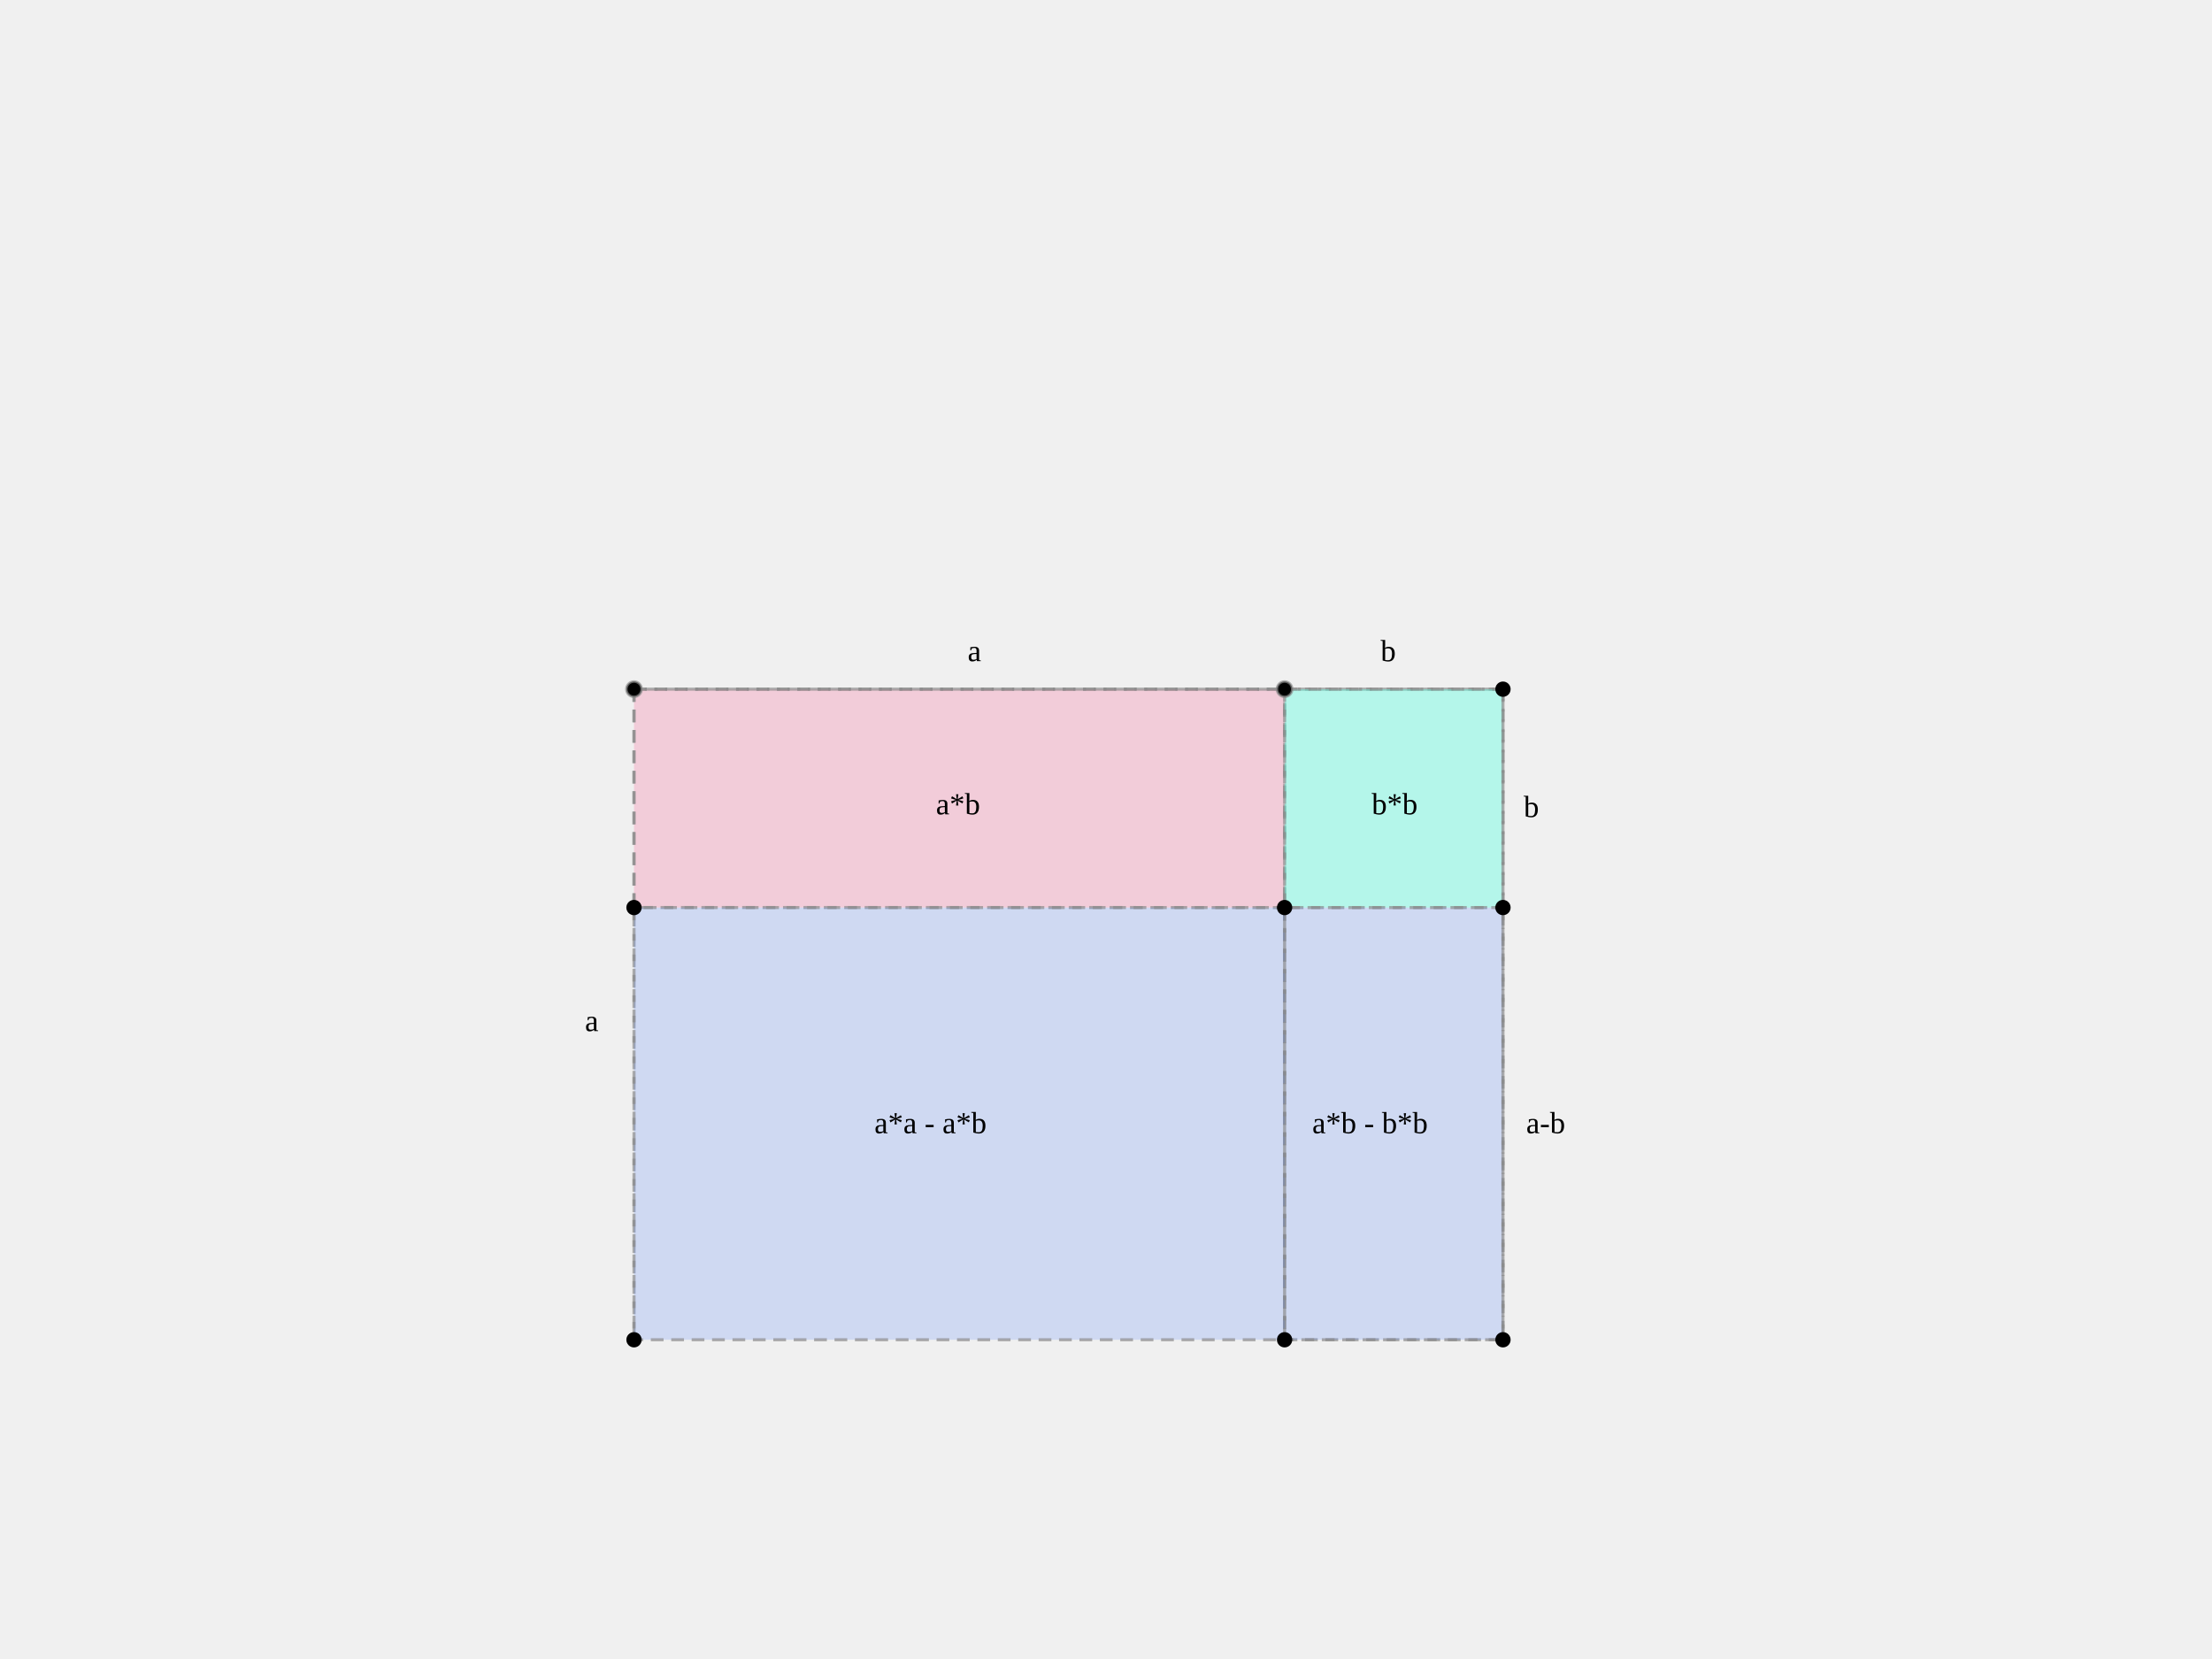
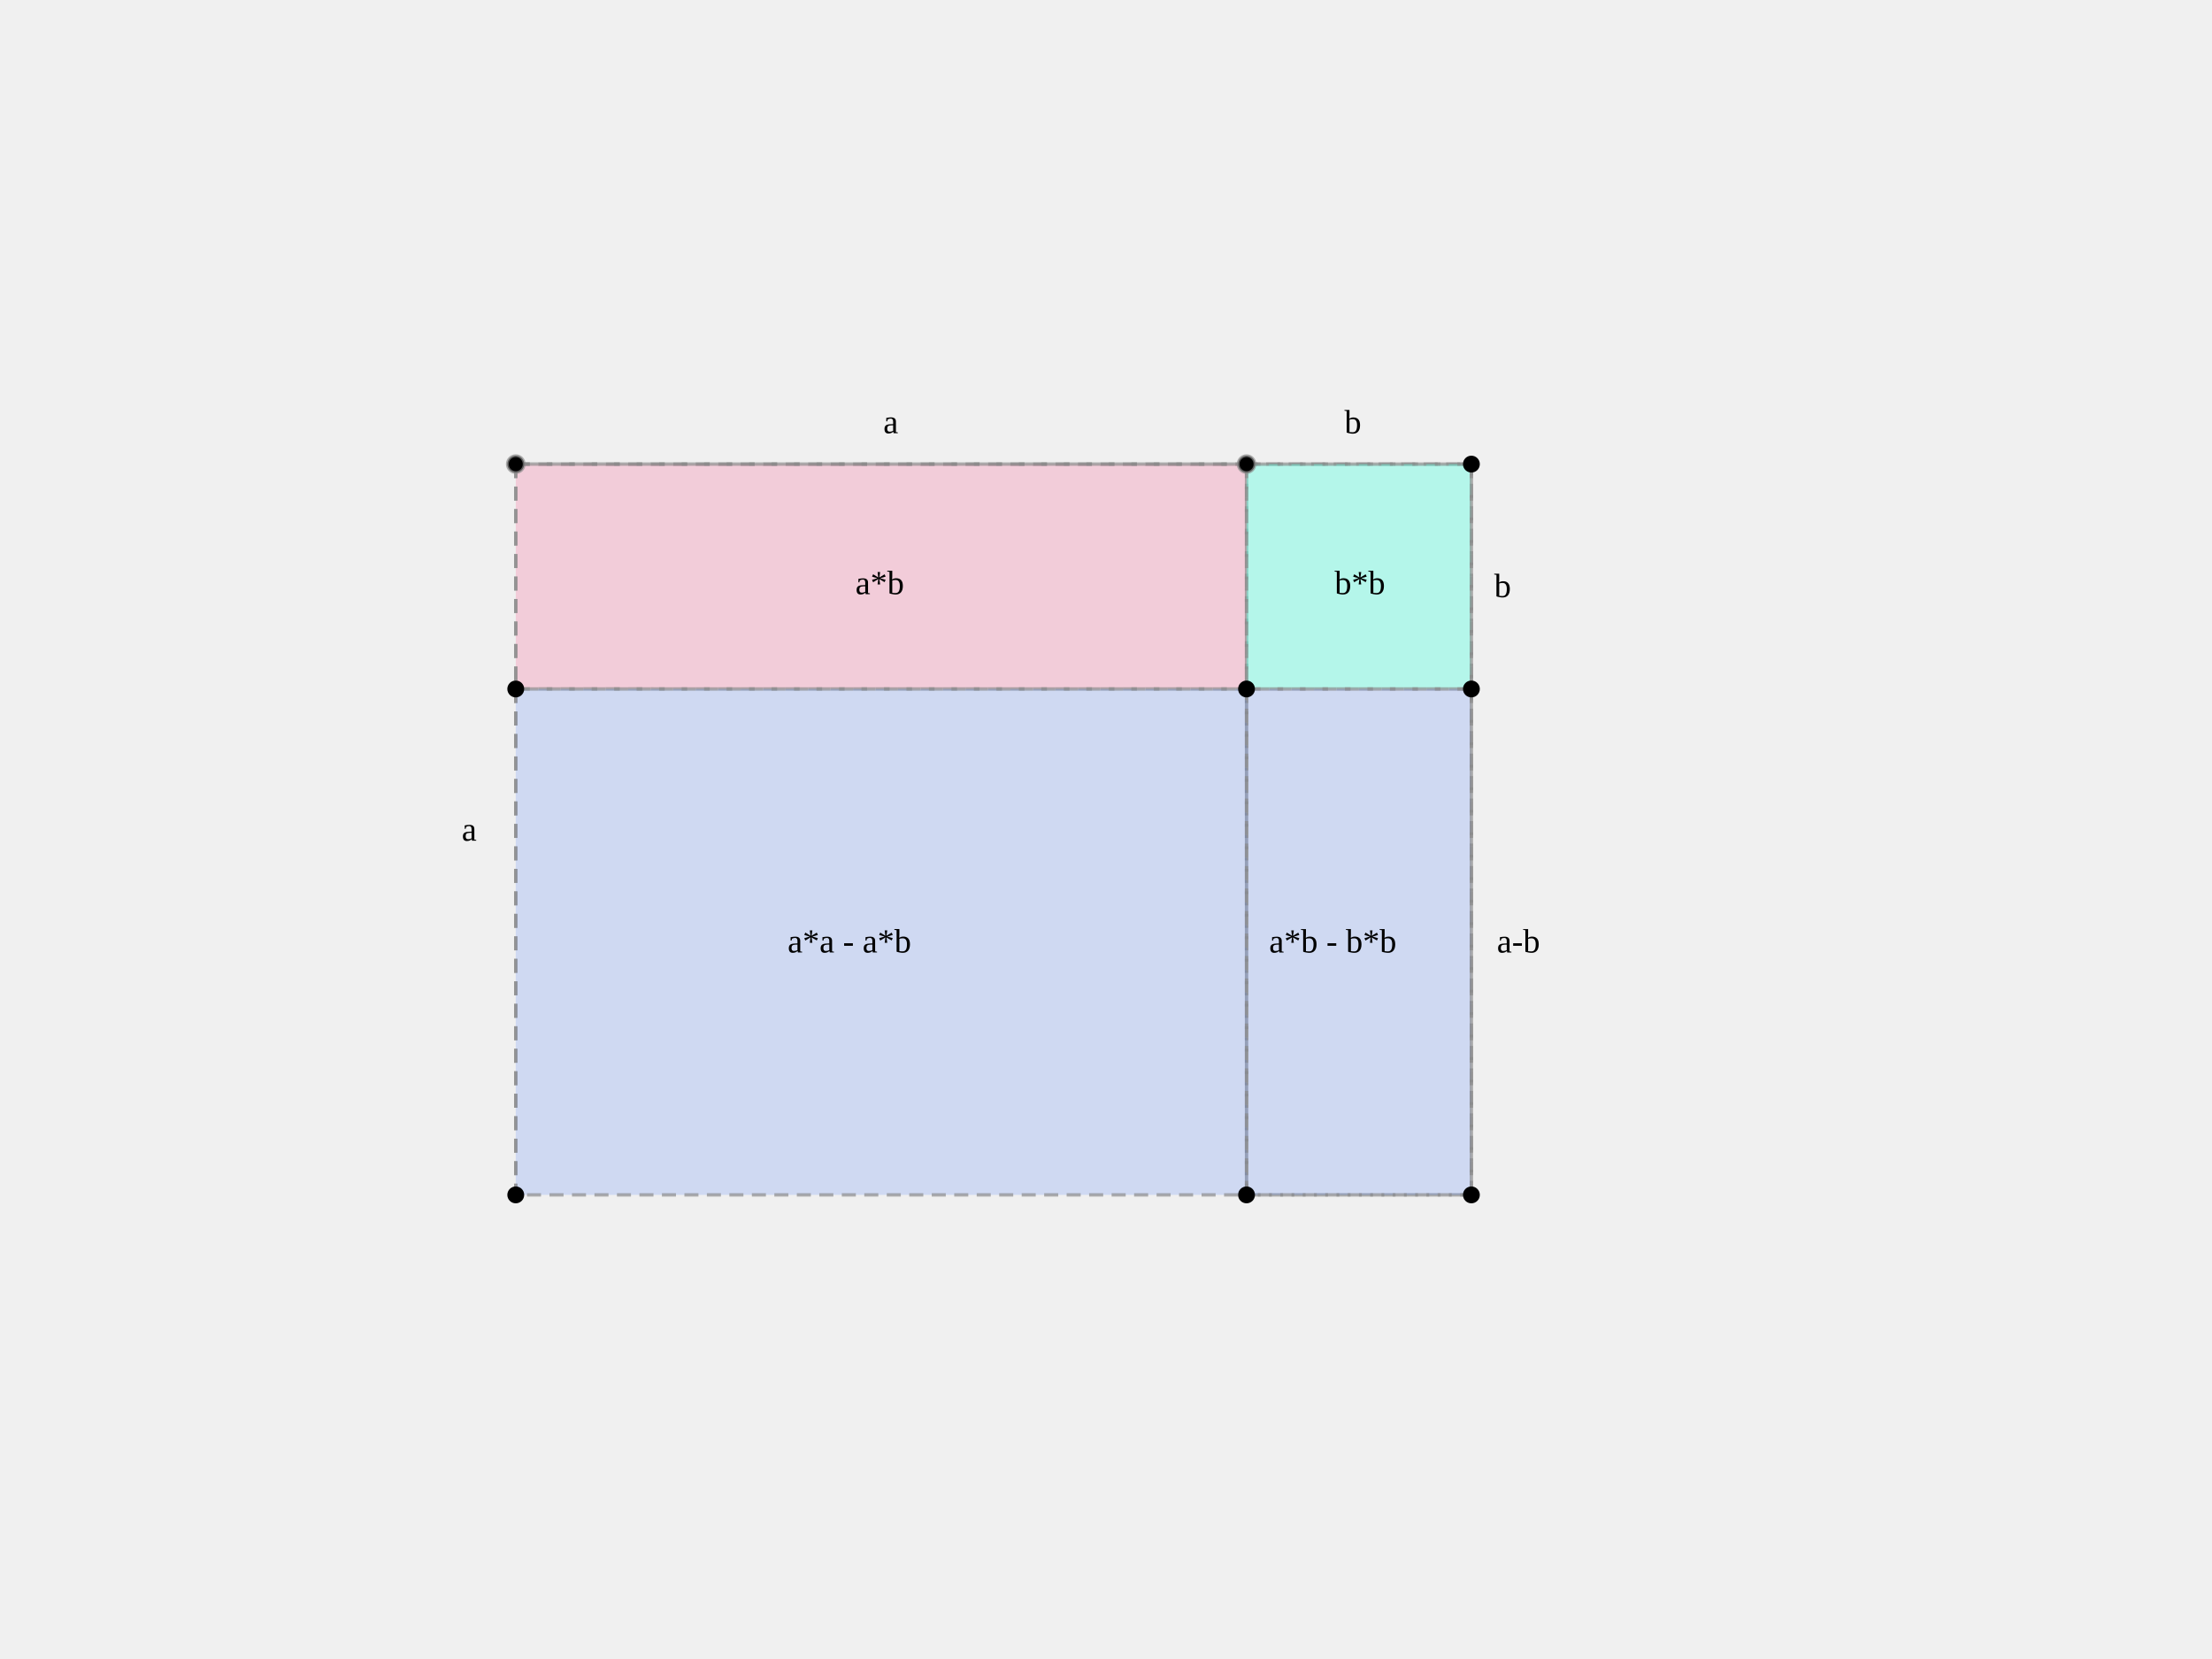
- <svg xmlns="http://www.w3.org/2000/svg" xmlns:html="http://www.w3.org/1999/xhtml" xmlns:ns1="https://svgjs.com/svgjs" version="1.1" width="867" height="650.25" viewBox="0 0 867 650.25">
-   <g transform="matrix(1,0,0,-1,433.5,325.125)">
-     <rect width="867" height="650.25" class="fsg-board" fill="#ffffff00" rx="8" ry="8" x="-433.5" y="-325.125" />
+ <svg xmlns="http://www.w3.org/2000/svg" xmlns:html="http://www.w3.org/1999/xhtml" xmlns:ns1="https://svgjs.com/svgjs" version="1.1" width="787" height="590.25" viewBox="0 0 787 590.25">
+   <g transform="matrix(1,0,0,-1,393.5,295.125)">
+     <rect width="787" height="590.25" class="fsg-board" fill="#ffffff00" rx="8" ry="8" x="-393.5" y="-295.125" />
    <rect width="0" height="0" class="ui-select-box" />
-     <line x1="-185" y1="55" x2="70" y2="55" class="edge dashed shape component" stroke="#888888aa" component_no="7" component_refs="5,6" />
-     <line x1="-185" y1="55" x2="70" y2="55" class="cover" of="7" fill="#ffffff00" />
-     <line x1="-455.416" y1="55" x2="433.5" y2="55" class="line dashed shape component hidden" stroke="#888888aa" component_no="9" component_refs="5,6" />
-     <line x1="-455.416" y1="55" x2="433.5" y2="55" class="cover" of="9" fill="#ffffff00" />
-     <circle r="255" cx="-185" cy="55" class="circle dashed shape component none hidden" fill="#ff0f6328" stroke="#888888aa" component_no="12" component_refs="5,6" />
-     <circle r="255" cx="-185" cy="55" class="cover" of="12" fill="#ffffff00" />
-     <line x1="-185" y1="-325.125" x2="-185" y2="1227.116" class="perp-line dashed shape component hidden" stroke="#888888aa" component_no="18" component_refs="5,17" />
-     <line x1="-185" y1="-325.125" x2="-185" y2="1227.116" class="cover" of="18" fill="#ffffff00" />
-     <polygon points="-185,55 -185,-30.592 70,-30.592 70,55" class="polygon dashed shape component" fill="#ff0f6328" stroke="#888888aa" component_no="31" component_refs="5,30,16,6" id="p1" transform="matrix(1,-0.00008561177,0.00008561177,1,-0.002140038,0.005992916)" label="a*b" />
-     <polygon points="-185,55 -185,-30.592 70,-30.592 70,55" class="cover" of="31" fill="#ffffff00" />
-     <line x1="-185" y1="55" x2="70" y2="55" class="edge dashed shape component" stroke="#888888aa" component_no="34" component_refs="5,6" label="a" />
-     <line x1="-185" y1="55" x2="70" y2="55" class="cover" of="34" fill="#ffffff00" />
-     <line x1="-185" y1="55" x2="-185" y2="-200" class="edge dashed shape component" stroke="#888888aa" component_no="37" component_refs="5,21" label="a" />
-     <line x1="-185" y1="55" x2="-185" y2="-200" class="cover" of="37" fill="#ffffff00" />
-     <circle r="3" cx="-185" cy="55" class="point component" stroke="#888888aa" component_no="5" />
-     <circle r="85.592" cx="70" cy="55" class="circle dashed shape component none hidden" fill="#ff0f6328" stroke="#888888aa" component_no="11" component_refs="6,10" />
-     <circle r="85.592" cx="70" cy="55" class="cover" of="11" fill="#ffffff00" />
-     <line x1="70" y1="-325.125" x2="70" y2="1227.116" class="perp-line dashed shape component hidden" stroke="#888888aa" component_no="14" component_refs="6,13" />
-     <line x1="70" y1="-325.125" x2="70" y2="1227.116" class="cover" of="14" fill="#ffffff00" />
-     <polygon points="70,-200 155.592,-200 155.592,55 70,55" class="polygon dashed shape component none" fill="#ff0f6328" stroke="#888888aa" component_no="33" component_refs="24,32,10,6" id="p2" />
-     <polygon points="70,-200 155.592,-200 155.592,55 70,55" class="cover" of="33" fill="#ffffff00" />
-     <line x1="70" y1="55" x2="155.592" y2="55" class="edge dashed shape component" stroke="#888888aa" component_no="35" component_refs="6,10" label="b" />
-     <line x1="70" y1="55" x2="155.592" y2="55" class="cover" of="35" fill="#ffffff00" />
-     <polygon points="70,55 70,-30.592 155.592,-30.592 155.592,55" class="polygon dashed shape component" fill="#57ffe063" stroke="#888888aa" component_no="36" component_refs="6,16,29,10" label="b*b" />
-     <polygon points="70,55 70,-30.592 155.592,-30.592 155.592,55" class="cover" of="36" fill="#ffffff00" />
-     <circle r="3" cx="70" cy="55" class="point component" stroke="#888888aa" component_no="6" id="anchor" />
-     <line x1="155.592" y1="-325.125" x2="155.592" y2="1227.116" class="perp-line dashed shape component hidden" stroke="#888888aa" component_no="26" component_refs="10,25" />
-     <line x1="155.592" y1="-325.125" x2="155.592" y2="1227.116" class="cover" of="26" fill="#ffffff00" />
-     <line x1="155.592" y1="55" x2="155.592" y2="-30.592" class="edge dashed shape component" stroke="#888888aa" component_no="38" component_refs="10,29" label="b" />
-     <line x1="155.592" y1="55" x2="155.592" y2="-30.592" class="cover" of="38" fill="#ffffff00" />
-     <circle r="3" cx="155.592" cy="55" class="pin-point component" component_no="10" component_refs="9" />
-     <circle r="3" cx="70" cy="75" class="perp-point component" component_no="13" component_refs="9,6" />
-     <line x1="-455.416" y1="-30.592" x2="433.5" y2="-30.592" class="perp-line dashed shape component hidden" stroke="#888888aa" component_no="28" component_refs="16,27" />
-     <line x1="-455.416" y1="-30.592" x2="433.5" y2="-30.592" class="cover" of="28" fill="#ffffff00" />
-     <polygon points="70,-30.592 70,-200 155.592,-200 155.592,-30.592" class="polygon dashed shape component" fill="#2164ff28" stroke="#888888aa" component_no="40" component_refs="16,24,32,29" label="a*b - b*b" />
-     <polygon points="70,-30.592 70,-200 155.592,-200 155.592,-30.592" class="cover" of="40" fill="#ffffff00" />
-     <polygon points="-185,-30.592 -185,-200 70,-200 70,-30.592" class="polygon dashed shape component" fill="#2164ff28" stroke="#888888aa" component_no="42" component_refs="30,21,24,16" label="a*a - a*b" />
-     <polygon points="-185,-30.592 -185,-200 70,-200 70,-30.592" class="cover" of="42" fill="#ffffff00" />
-     <circle r="3" cx="70" cy="-30.592" class="intersect-point component" index="1" component_no="16" component_refs="14,11" />
-     <circle r="3" cx="-185" cy="75" class="perp-point component" component_no="17" component_refs="9,5" />
-     <line x1="-455.416" y1="-200" x2="433.5" y2="-200" class="perp-line dashed shape component hidden" stroke="#888888aa" component_no="23" component_refs="21,22" />
-     <line x1="-455.416" y1="-200" x2="433.5" y2="-200" class="cover" of="23" fill="#ffffff00" />
-     <circle r="3" cx="-185" cy="-200" class="intersect-point component" index="1" component_no="21" component_refs="18,12" />
-     <circle r="3" cx="-205" cy="-200" class="perp-point component" component_no="22" component_refs="18,21" />
-     <circle r="3" cx="70" cy="-200" class="intersect-point component" index="0" component_no="24" component_refs="23,14" />
-     <circle r="3" cx="155.592" cy="75" class="perp-point component" component_no="25" component_refs="9,10" />
-     <circle r="3" cx="50" cy="-30.592" class="perp-point component" component_no="27" component_refs="14,16" />
-     <line x1="155.592" y1="-30.592" x2="155.592" y2="-200" class="edge dashed shape component" stroke="#888888aa" component_no="41" component_refs="29,32" label="a-b" />
-     <line x1="155.592" y1="-30.592" x2="155.592" y2="-200" class="cover" of="41" fill="#ffffff00" />
-     <circle r="3" cx="155.592" cy="-30.592" class="intersect-point component" index="0" component_no="29" component_refs="28,26" />
-     <circle r="3" cx="-185" cy="-30.592" class="intersect-point component" index="0" component_no="30" component_refs="28,18" />
-     <circle r="3" cx="155.592" cy="-200" class="intersect-point component" index="0" component_no="32" component_refs="26,23" />
-     <text class="label" offset_x="-9.156" offset_y="-4.859" of="31" transform="matrix(1,0,0,-1,0,0)" x="-66.656" y="-26.751" ns1:data="{&quot;leading&quot;:&quot;1.3&quot;}">
-       <tspan dy="20.8" x="-66.656" ns1:data="{&quot;leading&quot;:&quot;1.3&quot;,&quot;newLined&quot;:true}">a*b</tspan>
+     <line x1="-210" y1="130" x2="50" y2="130" class="edge dashed shape component" stroke="#888888aa" component_no="7" component_refs="5,6" />
+     <line x1="-210" y1="130" x2="50" y2="130" class="cover" of="7" fill="#ffffff00" />
+     <line x1="-495.044" y1="130" x2="433.5" y2="130" class="line dashed shape component hidden" stroke="#888888aa" component_no="9" component_refs="5,6" />
+     <line x1="-495.044" y1="130" x2="433.5" y2="130" class="cover" of="9" fill="#ffffff00" />
+     <circle r="260" cx="-210" cy="130" class="circle dashed shape component none hidden" fill="#ff0f6328" stroke="#888888aa" component_no="12" component_refs="5,6" />
+     <circle r="260" cx="-210" cy="130" class="cover" of="12" fill="#ffffff00" />
+     <line x1="-210" y1="-1112.144" x2="-210" y2="1227.116" class="perp-line dashed shape component hidden" stroke="#888888aa" component_no="18" component_refs="5,17" />
+     <line x1="-210" y1="-1112.144" x2="-210" y2="1227.116" class="cover" of="18" fill="#ffffff00" />
+     <polygon points="-210,130 -210,50 50,50 50,130" class="polygon dashed shape component" fill="#ff0f6328" stroke="#888888aa" component_no="31" component_refs="5,30,16,6" id="p1" transform="matrix(1,-0.00008561177,0.00008561177,1,-0.002140038,0.005992916)" label="a*b" />
+     <polygon points="-210,130 -210,50 50,50 50,130" class="cover" of="31" fill="#ffffff00" />
+     <line x1="-210" y1="130" x2="50" y2="130" class="edge dashed shape component" stroke="#888888aa" component_no="34" component_refs="5,6" label="a" />
+     <line x1="-210" y1="130" x2="50" y2="130" class="cover" of="34" fill="#ffffff00" />
+     <line x1="-210" y1="130" x2="-210" y2="-130" class="edge dashed shape component" stroke="#888888aa" component_no="37" component_refs="5,21" label="a" />
+     <line x1="-210" y1="130" x2="-210" y2="-130" class="cover" of="37" fill="#ffffff00" />
+     <circle r="3" cx="-210" cy="130" class="point component" stroke="#888888aa" component_no="5" />
+     <circle r="80" cx="50" cy="130" class="circle dashed shape component none hidden" fill="#ff0f6328" stroke="#888888aa" component_no="11" component_refs="6,10" />
+     <circle r="80" cx="50" cy="130" class="cover" of="11" fill="#ffffff00" />
+     <line x1="50" y1="-1112.144" x2="50" y2="1227.116" class="perp-line dashed shape component hidden" stroke="#888888aa" component_no="14" component_refs="6,13" />
+     <line x1="50" y1="-1112.144" x2="50" y2="1227.116" class="cover" of="14" fill="#ffffff00" />
+     <polygon points="50,-130 130,-130 130,130 50,130" class="polygon dashed shape component none" fill="#ff0f6328" stroke="#888888aa" component_no="33" component_refs="24,32,10,6" id="p2" />
+     <polygon points="50,-130 130,-130 130,130 50,130" class="cover" of="33" fill="#ffffff00" />
+     <line x1="50" y1="130" x2="130" y2="130" class="edge dashed shape component" stroke="#888888aa" component_no="35" component_refs="6,10" label="b" />
+     <line x1="50" y1="130" x2="130" y2="130" class="cover" of="35" fill="#ffffff00" />
+     <polygon points="50,130 50,50 130,50 130,130" class="polygon dashed shape component" fill="#57ffe063" stroke="#888888aa" component_no="36" component_refs="6,16,29,10" label="b*b" />
+     <polygon points="50,130 50,50 130,50 130,130" class="cover" of="36" fill="#ffffff00" />
+     <circle r="3" cx="50" cy="130" class="point component" stroke="#888888aa" component_no="6" id="anchor" />
+     <line x1="130" y1="-1112.144" x2="130" y2="1227.116" class="perp-line dashed shape component hidden" stroke="#888888aa" component_no="26" component_refs="10,25" />
+     <line x1="130" y1="-1112.144" x2="130" y2="1227.116" class="cover" of="26" fill="#ffffff00" />
+     <line x1="130" y1="130" x2="130" y2="50" class="edge dashed shape component" stroke="#888888aa" component_no="38" component_refs="10,29" label="b" />
+     <line x1="130" y1="130" x2="130" y2="50" class="cover" of="38" fill="#ffffff00" />
+     <circle r="3" cx="130" cy="130" class="pin-point component" component_no="10" component_refs="9" />
+     <circle r="3" cx="50" cy="150" class="perp-point component" component_no="13" component_refs="9,6" />
+     <line x1="-495.044" y1="50" x2="433.5" y2="50" class="perp-line dashed shape component hidden" stroke="#888888aa" component_no="28" component_refs="16,27" />
+     <line x1="-495.044" y1="50" x2="433.5" y2="50" class="cover" of="28" fill="#ffffff00" />
+     <polygon points="50,50 50,-130 130,-130 130,50" class="polygon dashed shape component" fill="#2164ff28" stroke="#888888aa" component_no="40" component_refs="16,24,32,29" label="a*b - b*b" />
+     <polygon points="50,50 50,-130 130,-130 130,50" class="cover" of="40" fill="#ffffff00" />
+     <polygon points="-210,50 -210,-130 50,-130 50,50" class="polygon dashed shape component" fill="#2164ff28" stroke="#888888aa" component_no="42" component_refs="30,21,24,16" label="a*a - a*b" />
+     <polygon points="-210,50 -210,-130 50,-130 50,50" class="cover" of="42" fill="#ffffff00" />
+     <circle r="3" cx="50" cy="50" class="intersect-point component" index="1" component_no="16" component_refs="14,11" />
+     <circle r="3" cx="-210" cy="150" class="perp-point component" component_no="17" component_refs="9,5" />
+     <line x1="-495.044" y1="-130" x2="433.5" y2="-130" class="perp-line dashed shape component hidden" stroke="#888888aa" component_no="23" component_refs="21,22" />
+     <line x1="-495.044" y1="-130" x2="433.5" y2="-130" class="cover" of="23" fill="#ffffff00" />
+     <circle r="3" cx="-210" cy="-130" class="intersect-point component" index="1" component_no="21" component_refs="18,12" />
+     <circle r="3" cx="-230" cy="-130" class="perp-point component" component_no="22" component_refs="18,21" />
+     <circle r="3" cx="50" cy="-130" class="intersect-point component" index="0" component_no="24" component_refs="23,14" />
+     <circle r="3" cx="130" cy="150" class="perp-point component" component_no="25" component_refs="9,10" />
+     <circle r="3" cx="30" cy="50" class="perp-point component" component_no="27" component_refs="14,16" />
+     <line x1="130" y1="50" x2="130" y2="-130" class="edge dashed shape component" stroke="#888888aa" component_no="41" component_refs="29,32" label="a-b" />
+     <line x1="130" y1="50" x2="130" y2="-130" class="cover" of="41" fill="#ffffff00" />
+     <circle r="3" cx="130" cy="50" class="intersect-point component" index="0" component_no="29" component_refs="28,26" />
+     <circle r="3" cx="-210" cy="50" class="intersect-point component" index="0" component_no="30" component_refs="28,18" />
+     <circle r="3" cx="130" cy="-130" class="intersect-point component" index="0" component_no="32" component_refs="26,23" />
+     <text class="label" offset_x="-9.156" offset_y="-4.859" of="31" transform="matrix(1,0,0,-1,0,0)" x="-89.154" y="-104.536" ns1:data="{&quot;leading&quot;:&quot;1.3&quot;}">
+       <tspan dy="20.8" x="-89.154" ns1:data="{&quot;leading&quot;:&quot;1.3&quot;,&quot;newLined&quot;:true}">a*b</tspan>
    </text>
-     <text class="label" offset_x="0.766" offset_y="-22.016" of="34" transform="matrix(1,0,0,-1,0,0)" x="-54.234" y="-86.789" ns1:data="{&quot;leading&quot;:&quot;1.3&quot;}">
-       <tspan dy="20.8" x="-54.234" ns1:data="{&quot;leading&quot;:&quot;1.3&quot;,&quot;newLined&quot;:true}">a</tspan>
+     <text class="label" offset_x="0.766" offset_y="-22.016" of="34" transform="matrix(1,0,0,-1,0,0)" x="-79.234" y="-161.805" ns1:data="{&quot;leading&quot;:&quot;1.3&quot;}">
+       <tspan dy="20.8" x="-79.234" ns1:data="{&quot;leading&quot;:&quot;1.3&quot;,&quot;newLined&quot;:true}">a</tspan>
    </text>
-     <text class="label" offset_x="-5.164" offset_y="-22.062" of="35" transform="matrix(1,0,0,-1,0,0)" x="107.633" y="-86.762" ns1:data="{&quot;leading&quot;:&quot;1.3&quot;}">
-       <tspan dy="20.8" x="107.633" ns1:data="{&quot;leading&quot;:&quot;1.3&quot;,&quot;newLined&quot;:true}">b</tspan>
+     <text class="label" offset_x="-5.164" offset_y="-22.062" of="35" transform="matrix(1,0,0,-1,0,0)" x="84.84" y="-161.744" ns1:data="{&quot;leading&quot;:&quot;1.3&quot;}">
+       <tspan dy="20.8" x="84.84" ns1:data="{&quot;leading&quot;:&quot;1.3&quot;,&quot;newLined&quot;:true}">b</tspan>
    </text>
-     <text class="label" offset_x="-8.671" offset_y="-4.859" of="36" transform="matrix(1,0,0,-1,0,0)" x="104.14" y="-26.759" ns1:data="{&quot;leading&quot;:&quot;1.3&quot;}">
-       <tspan dy="20.8" x="104.14" ns1:data="{&quot;leading&quot;:&quot;1.3&quot;,&quot;newLined&quot;:true}">b*b</tspan>
+     <text class="label" offset_x="-8.671" offset_y="-4.859" of="36" transform="matrix(1,0,0,-1,0,0)" x="81.337" y="-104.538" ns1:data="{&quot;leading&quot;:&quot;1.3&quot;}">
+       <tspan dy="20.8" x="81.337" ns1:data="{&quot;leading&quot;:&quot;1.3&quot;,&quot;newLined&quot;:true}">b*b</tspan>
    </text>
-     <text class="label" offset_x="-19.234" offset_y="-7.031" of="37" transform="matrix(1,0,0,-1,0,0)" x="-204.232" y="58.205" ns1:data="{&quot;leading&quot;:&quot;1.3&quot;}">
-       <tspan dy="20.8" x="-204.232" ns1:data="{&quot;leading&quot;:&quot;1.3&quot;,&quot;newLined&quot;:true}">a</tspan>
+     <text class="label" offset_x="-19.234" offset_y="-7.031" of="37" transform="matrix(1,0,0,-1,0,0)" x="-229.221" y="-16.826" ns1:data="{&quot;leading&quot;:&quot;1.3&quot;}">
+       <tspan dy="20.8" x="-229.221" ns1:data="{&quot;leading&quot;:&quot;1.3&quot;,&quot;newLined&quot;:true}">a</tspan>
    </text>
-     <text class="label" offset_x="8.11" offset_y="-3.789" of="38" transform="matrix(1,0,0,-1,0,0)" x="163.715" y="-25.693" ns1:data="{&quot;leading&quot;:&quot;1.3&quot;}">
-       <tspan dy="20.8" x="163.715" ns1:data="{&quot;leading&quot;:&quot;1.3&quot;,&quot;newLined&quot;:true}">b</tspan>
+     <text class="label" offset_x="8.11" offset_y="-3.789" of="38" transform="matrix(1,0,0,-1,0,0)" x="138.12" y="-103.475" ns1:data="{&quot;leading&quot;:&quot;1.3&quot;}">
+       <tspan dy="20.8" x="138.12" ns1:data="{&quot;leading&quot;:&quot;1.3&quot;,&quot;newLined&quot;:true}">b</tspan>
    </text>
-     <text class="label" offset_x="-31.984" offset_y="-7.359" of="40" transform="matrix(1,0,0,-1,0,0)" x="80.826" y="98.255" ns1:data="{&quot;leading&quot;:&quot;1.3&quot;}">
-       <tspan dy="20.8" x="80.826" ns1:data="{&quot;leading&quot;:&quot;1.3&quot;,&quot;newLined&quot;:true}">a*b - b*b</tspan>
+     <text class="label" offset_x="-31.984" offset_y="-7.359" of="40" transform="matrix(1,0,0,-1,0,0)" x="58.03" y="22.96" ns1:data="{&quot;leading&quot;:&quot;1.3&quot;}">
+       <tspan dy="20.8" x="58.03" ns1:data="{&quot;leading&quot;:&quot;1.3&quot;,&quot;newLined&quot;:true}">a*b - b*b</tspan>
    </text>
-     <text class="label" offset_x="9.08" offset_y="-7.359" of="41" transform="matrix(1,0,0,-1,0,0)" x="164.683" y="98.248" ns1:data="{&quot;leading&quot;:&quot;1.3&quot;}">
-       <tspan dy="20.8" x="164.683" ns1:data="{&quot;leading&quot;:&quot;1.3&quot;,&quot;newLined&quot;:true}">a-b</tspan>
+     <text class="label" offset_x="9.08" offset_y="-7.359" of="41" transform="matrix(1,0,0,-1,0,0)" x="139.082" y="22.958" ns1:data="{&quot;leading&quot;:&quot;1.3&quot;}">
+       <tspan dy="20.8" x="139.082" ns1:data="{&quot;leading&quot;:&quot;1.3&quot;,&quot;newLined&quot;:true}">a-b</tspan>
    </text>
-     <text class="label" offset_x="-33.281" offset_y="-7.359" of="42" transform="matrix(1,0,0,-1,0,0)" x="-90.781" y="98.249" ns1:data="{&quot;leading&quot;:&quot;1.3&quot;}">
-       <tspan dy="20.8" x="-90.781" ns1:data="{&quot;leading&quot;:&quot;1.3&quot;,&quot;newLined&quot;:true}">a*a - a*b</tspan>
+     <text class="label" offset_x="-33.281" offset_y="-7.359" of="42" transform="matrix(1,0,0,-1,0,0)" x="-113.274" y="22.953" ns1:data="{&quot;leading&quot;:&quot;1.3&quot;}">
+       <tspan dy="20.8" x="-113.274" ns1:data="{&quot;leading&quot;:&quot;1.3&quot;,&quot;newLined&quot;:true}">a*a - a*b</tspan>
    </text>
  </g>
  <defs>
    <style>
svg .ui-select-box {
  stroke-width: 0.5;
  fill: none;
}

svg .menu {
  font: 0.9em Roboto, Helvetica, Sans-Serif, Times, serif, monospace;
}

svg .menu_title {
  fill: #aaa;
  user-select: none;
  -webkit-user-select: none;
  font-family: Georgia, 'Times New Roman', Times, serif;
}

svg .menu_item {
  font-weight: 300;
  fill: #888;
  user-select: none;
  -webkit-user-select: none;
}

svg .menu_item:hover {
  fill: #fff;
  cursor: pointer;
}

svg .hidden {
  visibility: hidden;
}

svg .cover {
  stroke: rgba(1,0,0,0);
  stroke-width: 10;
  fill: none;
}

svg .cover:hover {
  cursor: pointer;
}

svg .shape.none{
  fill: none;
}

svg .parallel-point, svg .perp-point{
  visibility: hidden;
}

svg .dashed {
  stroke-dasharray: 5 3;
  stroke-width: 1.2;
}

svg .point, svg .pin-point:hover {
  cursor: grab;
}

svg .mid-point, svg .intersect-point:hover {
  cursor: pointer;
}

svg g, svg div, svg foreignObject, svg span {
  position: relative;
}

svg span.base {
 position: relative !important;
}

svg .latex, svg .label, svg .title {
  user-select: none;
}

svg .latex-container {
  width: max-content;
  height: max-content;
  position: fixed; /* important for Safari */
}
</style>
    <html:link rel="stylesheet" href="https://rintaroutw.github.io/fsg/style/runtime.css" />
    <html:link rel="stylesheet" href="https://cdn.jsdelivr.net/npm/katex@0.12.0/dist/katex.min.css" />
    <marker markerWidth="6" markerHeight="6" refX="3" refY="3" viewBox="0 0 6 6" orient="auto" class="vector-start-marker">
      <circle r="3" cx="3" cy="3" class="vector-marker-start" />
    </marker>
    <marker markerWidth="10" markerHeight="6" refX="10" refY="3" viewBox="0 0 10 6" orient="auto" class="vector-end-marker" id="SvgjsMarker1000">
      <polygon points="0 0, 10 3, 0 6" stroke-width="1" class="vector-marker-end" />
    </marker>
  </defs>
</svg>
